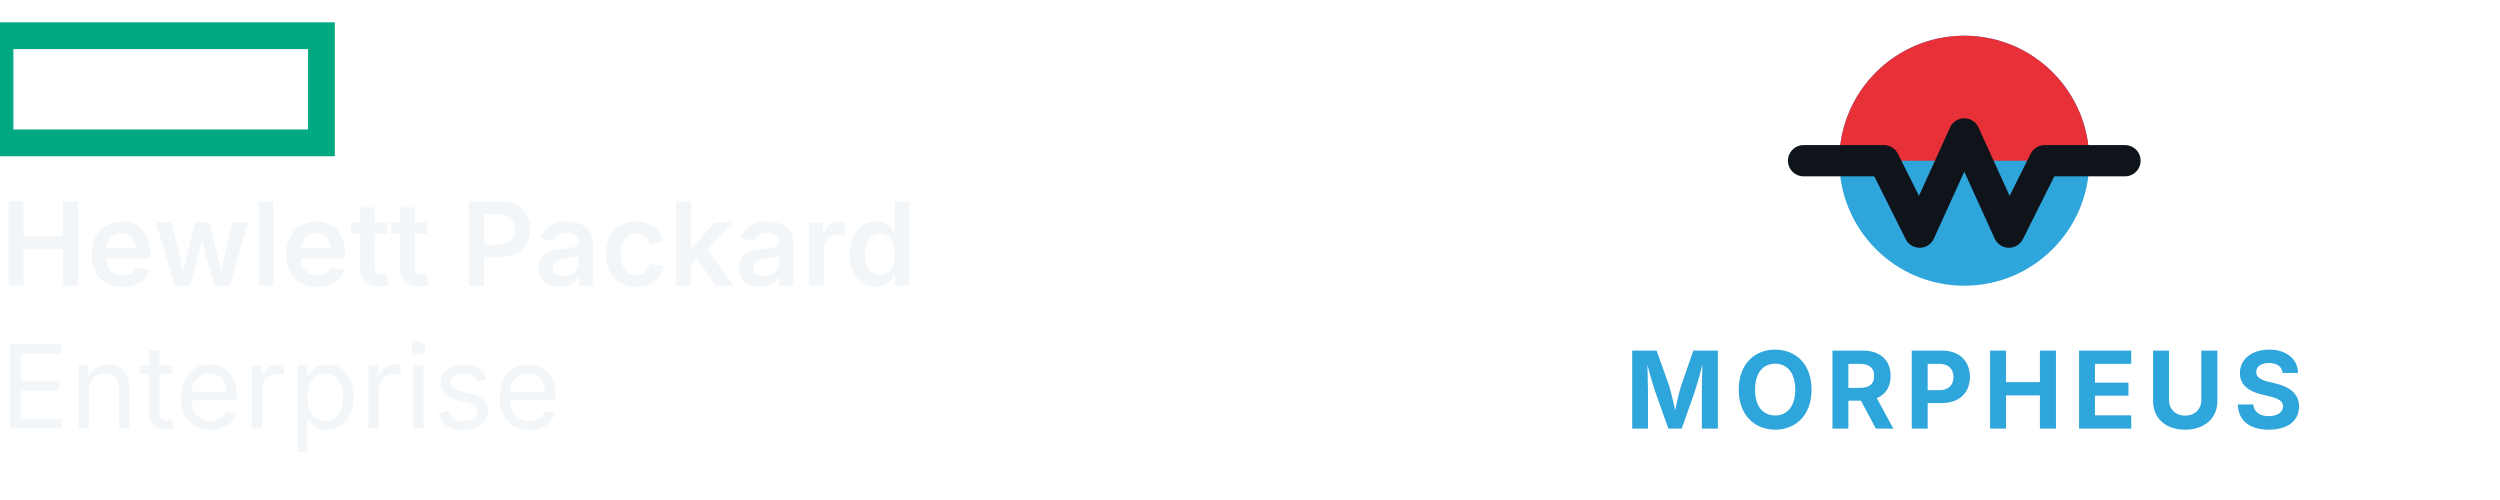
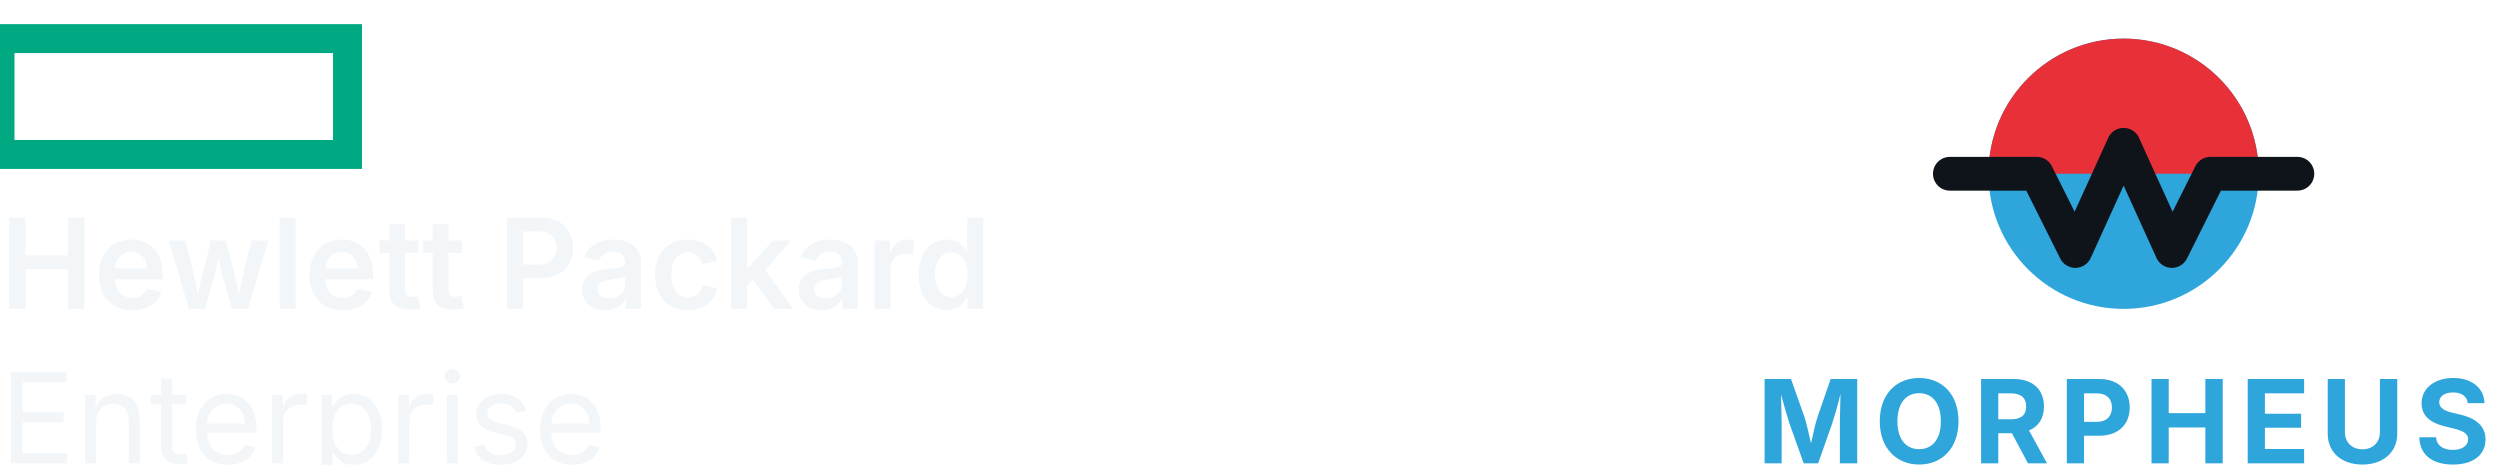
- <svg xmlns="http://www.w3.org/2000/svg" viewBox="0 0 280 56" role="img" aria-label="HPE &amp; Morpheus">
+ <svg xmlns="http://www.w3.org/2000/svg" viewbox="0 0 280 56" role="img" aria-label="HPE &amp; Morpheus">
  <g transform="translate(0, 4)">
    <rect x="0" y="0" width="36" height="12" fill="none" stroke="#01a982" stroke-width="3" />
-     <text x="0" y="28" fill="#F3F6F9" font-family="'Metropolis', 'Inter', Arial, sans-serif" font-weight="600" font-size="13">Hewlett Packard</text>
-     <text x="0" y="44" fill="#F3F6F9" font-family="'Metropolis', 'Inter', Arial, sans-serif" font-weight="400" font-size="13">Enterprise</text>
+     <text x="0" y="28" fill="#F3F6F9" font-family="Metropolis, Inter, Arial, sans-serif" font-weight="600" font-size="13">Hewlett Packard</text>
+     <text x="0" y="44" fill="#F3F6F9" font-family="Metropolis, Inter, Arial, sans-serif" font-weight="400" font-size="13">Enterprise</text>
  </g>
  <g transform="translate(170, 4)">
    <circle cx="50" cy="14" r="14" fill="#2ea5db" />
    <path d="M 36,14 A 14,14 0 0,1 64,14 Z" fill="#e73038" />
    <path d="M 32,14 L 41,14 L 45,22 L 50,11 L 55,22 L 59,14 L 68,14" fill="none" stroke="#0F141A" stroke-width="3.5" stroke-linejoin="round" stroke-linecap="round" />
-     <text x="50" y="44" fill="#2ea5db" font-family="'Metropolis', 'Inter', Arial, sans-serif" font-weight="700" font-size="12" text-anchor="middle" letter-spacing="1">MORPHEUS</text>
+     <text x="50" y="44" fill="#2ea5db" font-family="Metropolis, Inter, Arial, sans-serif" font-weight="700" font-size="12" text-anchor="middle" letter-spacing="1">MORPHEUS</text>
  </g>
</svg>
